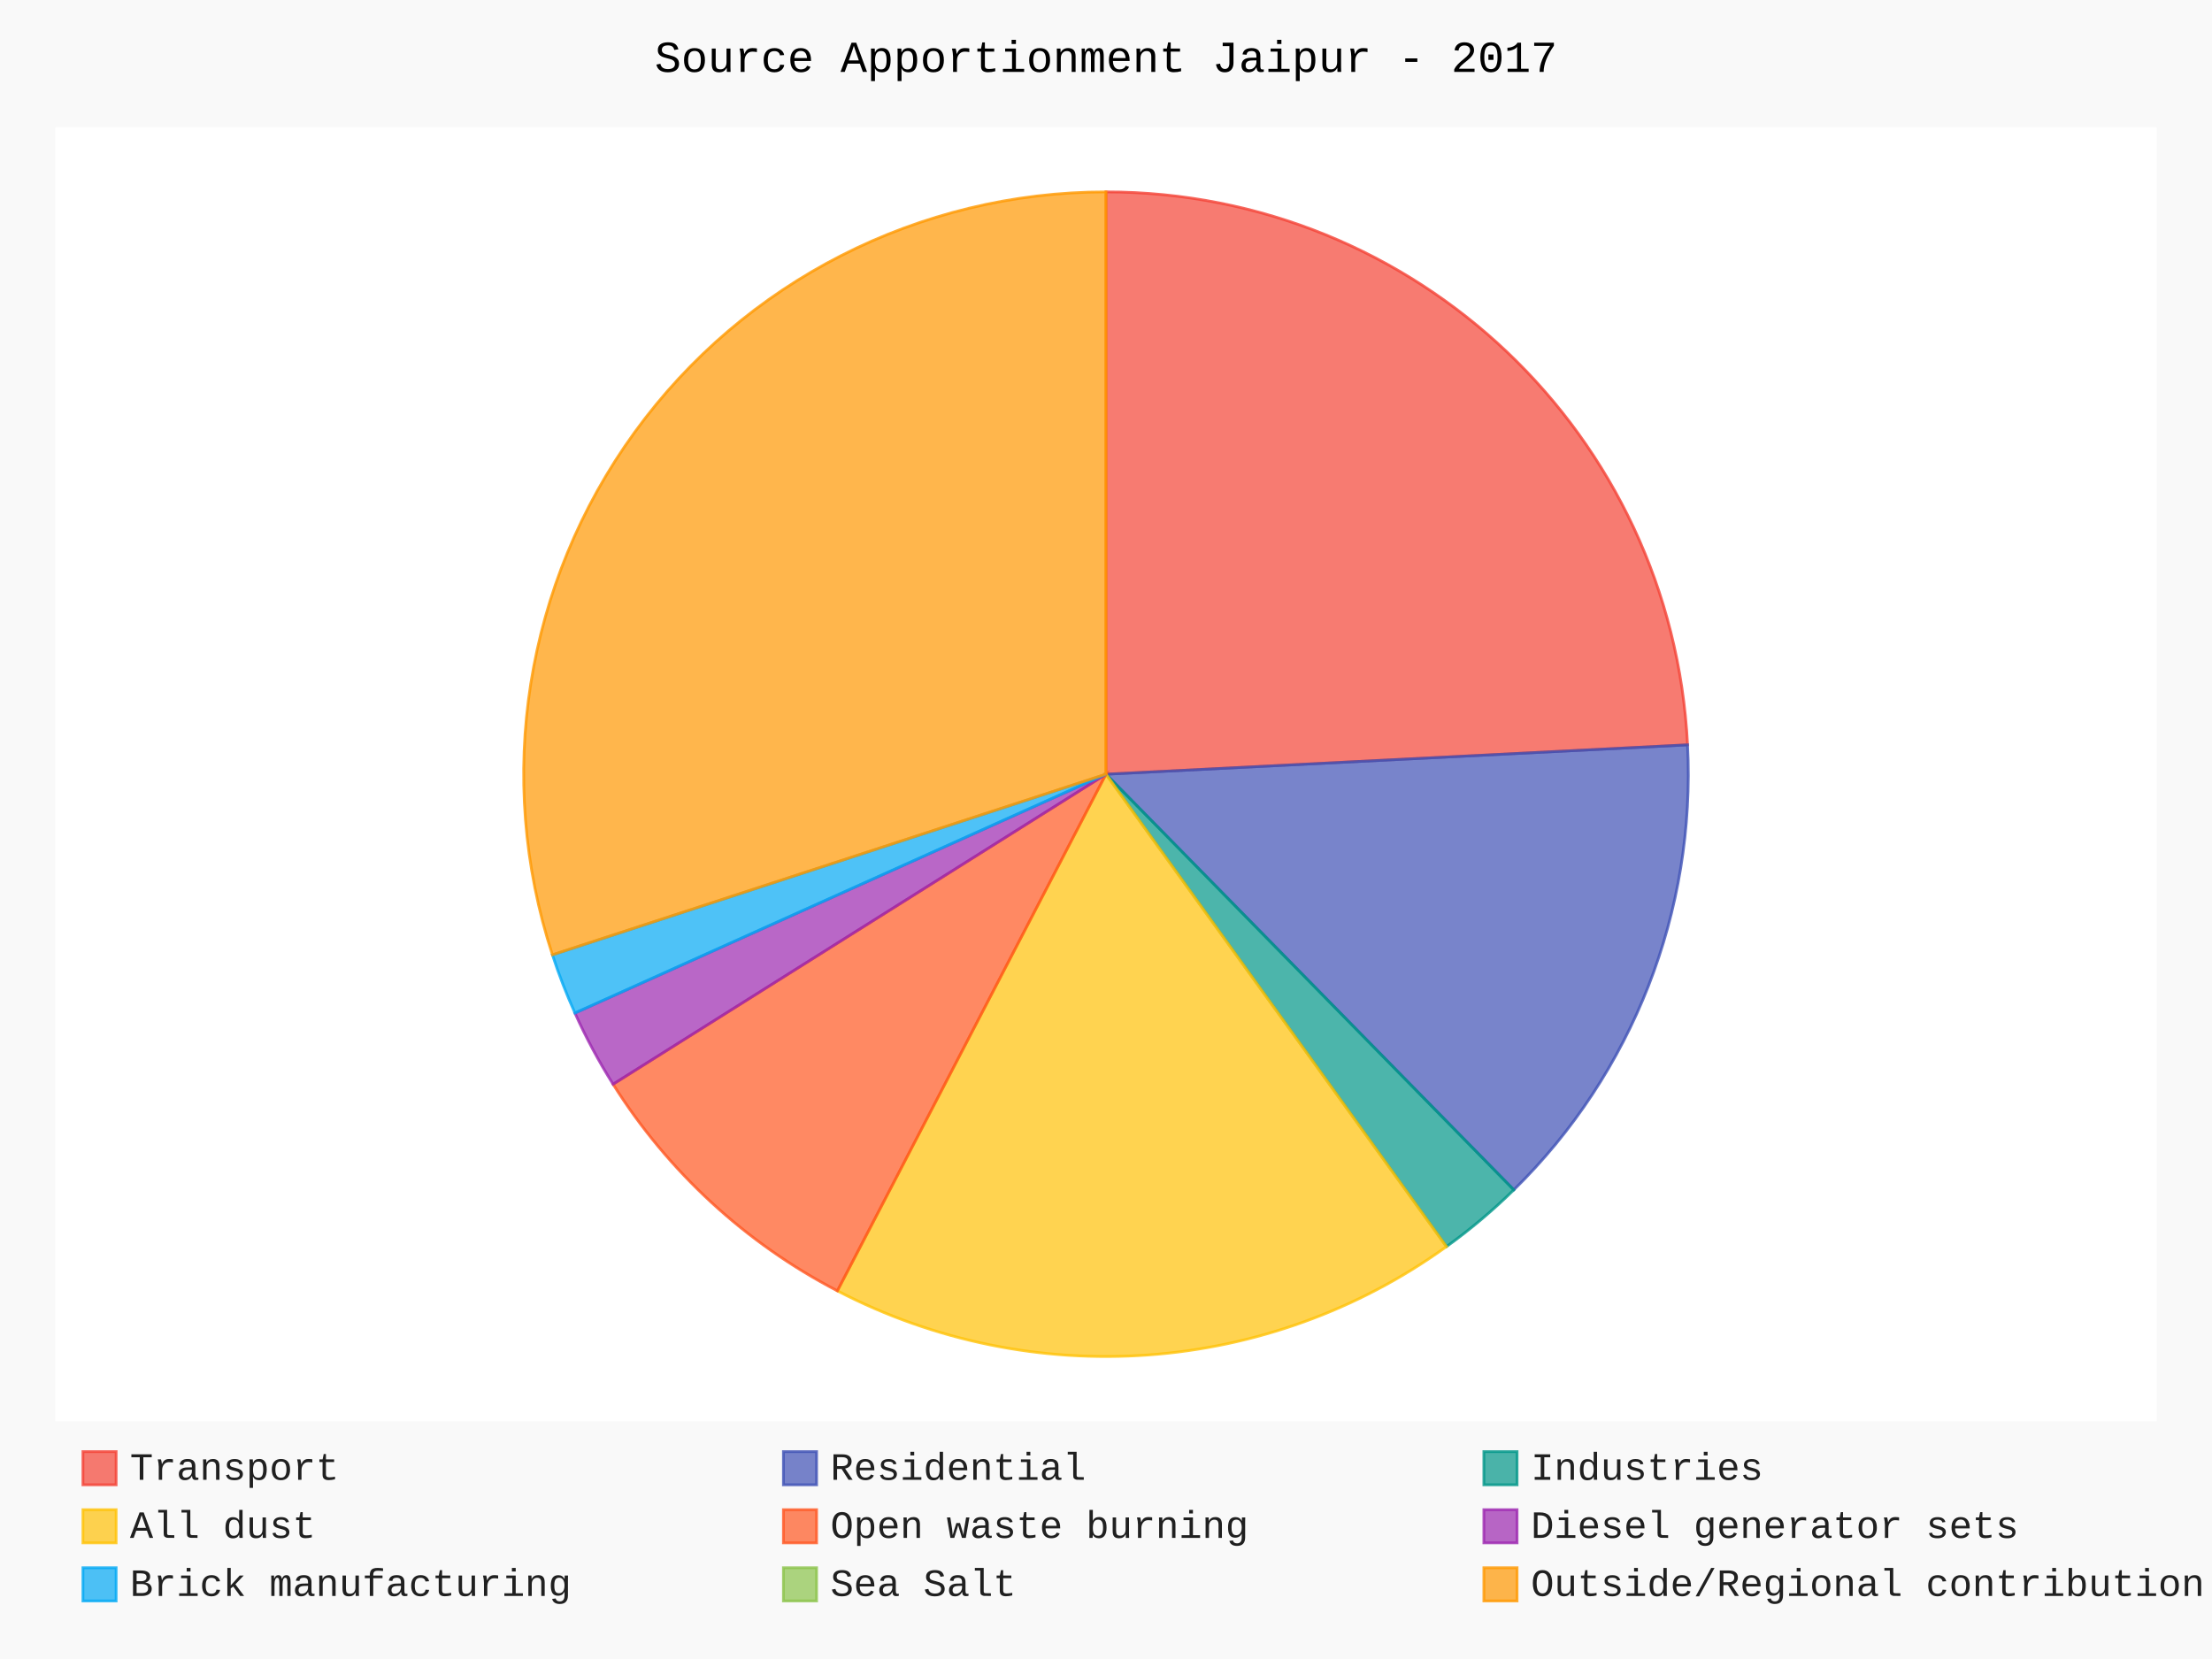
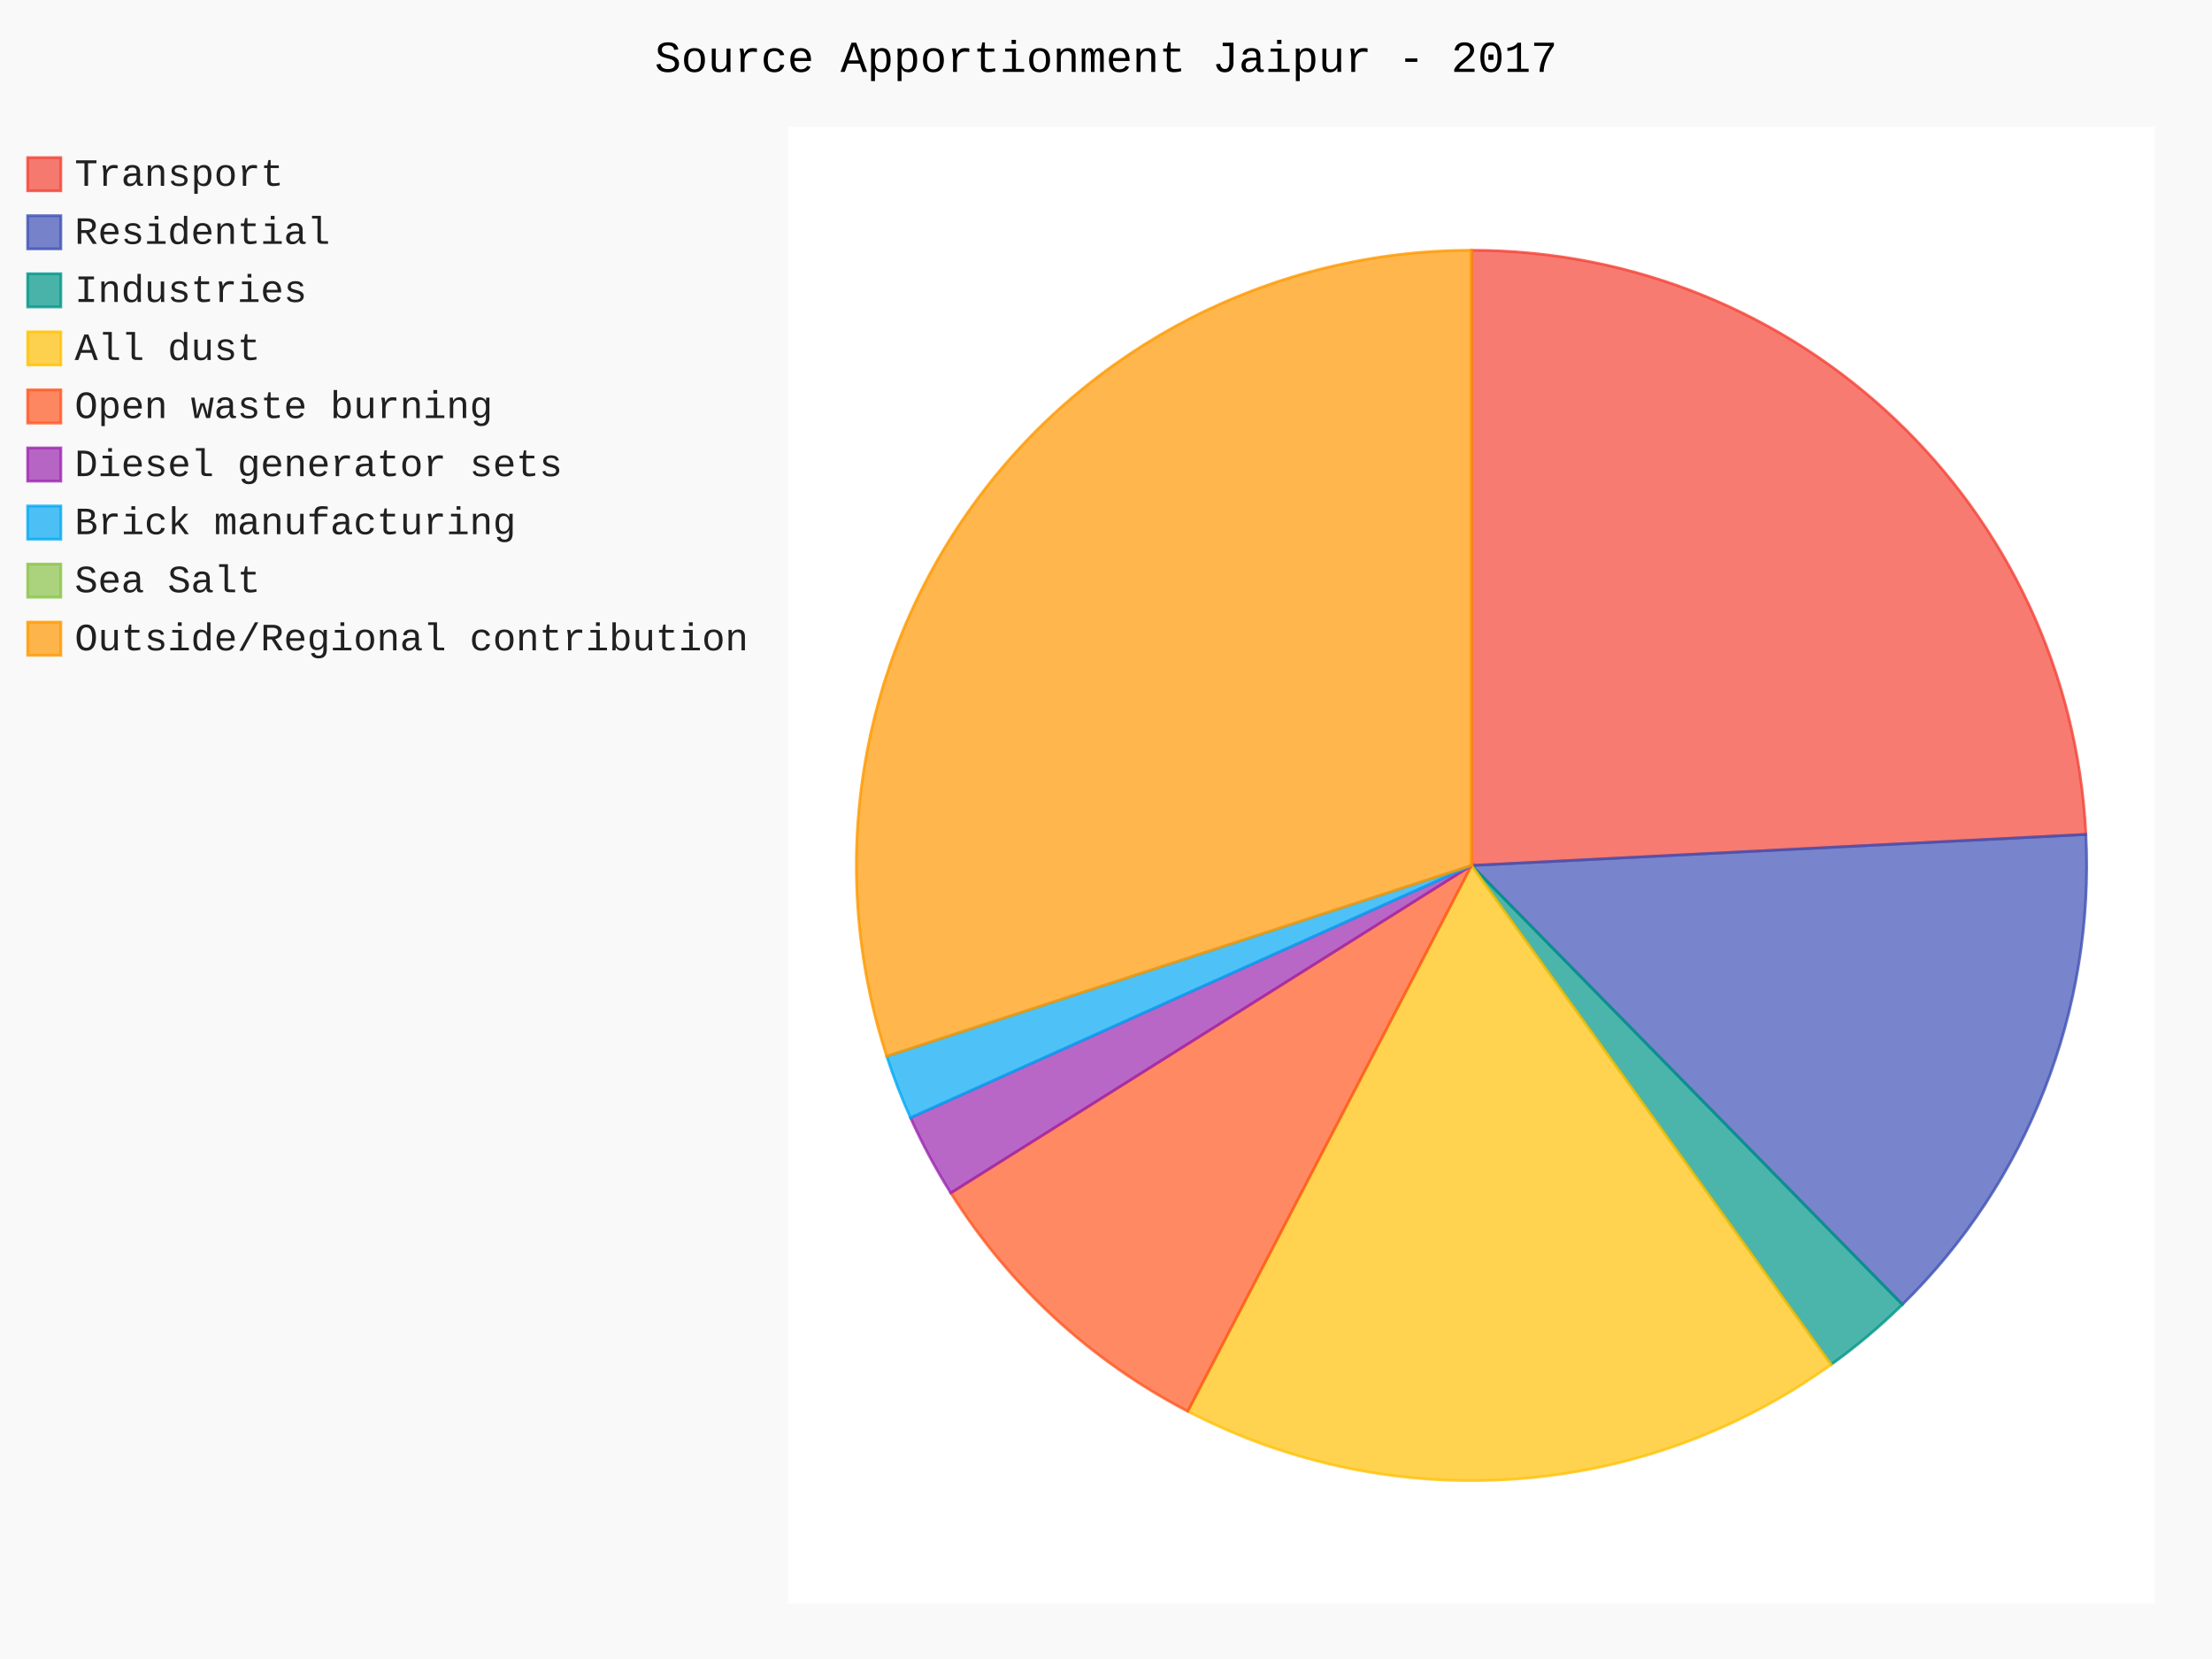
- <svg xmlns="http://www.w3.org/2000/svg" id="chart-fc54c422-63df-4d50-82e9-f97a542f00e7" class="pygal-chart" viewBox="0 0 800 600">
+ <svg xmlns="http://www.w3.org/2000/svg" id="chart-0a6c79df-04cb-4497-9b51-4208d0826a7c" class="pygal-chart" viewBox="0 0 800 600">
  <defs>
-     <style type="text/css">#chart-fc54c422-63df-4d50-82e9-f97a542f00e7{-webkit-user-select:none;-webkit-font-smoothing:antialiased;font-family:Consolas,"Liberation Mono",Menlo,Courier,monospace}#chart-fc54c422-63df-4d50-82e9-f97a542f00e7 .title{font-family:Consolas,"Liberation Mono",Menlo,Courier,monospace;font-size:16px}#chart-fc54c422-63df-4d50-82e9-f97a542f00e7 .legends .legend text{font-family:Consolas,"Liberation Mono",Menlo,Courier,monospace;font-size:14px}#chart-fc54c422-63df-4d50-82e9-f97a542f00e7 .axis text{font-family:Consolas,"Liberation Mono",Menlo,Courier,monospace;font-size:10px}#chart-fc54c422-63df-4d50-82e9-f97a542f00e7 .axis text.major{font-family:Consolas,"Liberation Mono",Menlo,Courier,monospace;font-size:10px}#chart-fc54c422-63df-4d50-82e9-f97a542f00e7 .text-overlay text.value{font-family:Consolas,"Liberation Mono",Menlo,Courier,monospace;font-size:16px}#chart-fc54c422-63df-4d50-82e9-f97a542f00e7 .text-overlay text.label{font-family:Consolas,"Liberation Mono",Menlo,Courier,monospace;font-size:10px}#chart-fc54c422-63df-4d50-82e9-f97a542f00e7 .tooltip{font-family:Consolas,"Liberation Mono",Menlo,Courier,monospace;font-size:14px}#chart-fc54c422-63df-4d50-82e9-f97a542f00e7 text.no_data{font-family:Consolas,"Liberation Mono",Menlo,Courier,monospace;font-size:64px}
- #chart-fc54c422-63df-4d50-82e9-f97a542f00e7{background-color:rgba(249,249,249,1)}#chart-fc54c422-63df-4d50-82e9-f97a542f00e7 path,#chart-fc54c422-63df-4d50-82e9-f97a542f00e7 line,#chart-fc54c422-63df-4d50-82e9-f97a542f00e7 rect,#chart-fc54c422-63df-4d50-82e9-f97a542f00e7 circle{-webkit-transition:150ms;-moz-transition:150ms;transition:150ms}#chart-fc54c422-63df-4d50-82e9-f97a542f00e7 .graph &gt; .background{fill:rgba(249,249,249,1)}#chart-fc54c422-63df-4d50-82e9-f97a542f00e7 .plot &gt; .background{fill:rgba(255,255,255,1)}#chart-fc54c422-63df-4d50-82e9-f97a542f00e7 .graph{fill:rgba(0,0,0,.87)}#chart-fc54c422-63df-4d50-82e9-f97a542f00e7 text.no_data{fill:rgba(0,0,0,1)}#chart-fc54c422-63df-4d50-82e9-f97a542f00e7 .title{fill:rgba(0,0,0,1)}#chart-fc54c422-63df-4d50-82e9-f97a542f00e7 .legends .legend text{fill:rgba(0,0,0,.87)}#chart-fc54c422-63df-4d50-82e9-f97a542f00e7 .legends .legend:hover text{fill:rgba(0,0,0,1)}#chart-fc54c422-63df-4d50-82e9-f97a542f00e7 .axis .line{stroke:rgba(0,0,0,1)}#chart-fc54c422-63df-4d50-82e9-f97a542f00e7 .axis .guide.line{stroke:rgba(0,0,0,.54)}#chart-fc54c422-63df-4d50-82e9-f97a542f00e7 .axis .major.line{stroke:rgba(0,0,0,.87)}#chart-fc54c422-63df-4d50-82e9-f97a542f00e7 .axis text.major{fill:rgba(0,0,0,1)}#chart-fc54c422-63df-4d50-82e9-f97a542f00e7 .axis.y .guides:hover .guide.line,#chart-fc54c422-63df-4d50-82e9-f97a542f00e7 .line-graph .axis.x .guides:hover .guide.line,#chart-fc54c422-63df-4d50-82e9-f97a542f00e7 .stackedline-graph .axis.x .guides:hover .guide.line,#chart-fc54c422-63df-4d50-82e9-f97a542f00e7 .xy-graph .axis.x .guides:hover .guide.line{stroke:rgba(0,0,0,1)}#chart-fc54c422-63df-4d50-82e9-f97a542f00e7 .axis .guides:hover text{fill:rgba(0,0,0,1)}#chart-fc54c422-63df-4d50-82e9-f97a542f00e7 .reactive{fill-opacity:.7;stroke-opacity:.8;stroke-width:1}#chart-fc54c422-63df-4d50-82e9-f97a542f00e7 .ci{stroke:rgba(0,0,0,.87)}#chart-fc54c422-63df-4d50-82e9-f97a542f00e7 .reactive.active,#chart-fc54c422-63df-4d50-82e9-f97a542f00e7 .active .reactive{fill-opacity:.8;stroke-opacity:.9;stroke-width:4}#chart-fc54c422-63df-4d50-82e9-f97a542f00e7 .ci .reactive.active{stroke-width:1.5}#chart-fc54c422-63df-4d50-82e9-f97a542f00e7 .series text{fill:rgba(0,0,0,1)}#chart-fc54c422-63df-4d50-82e9-f97a542f00e7 .tooltip rect{fill:rgba(255,255,255,1);stroke:rgba(0,0,0,1);-webkit-transition:opacity 150ms;-moz-transition:opacity 150ms;transition:opacity 150ms}#chart-fc54c422-63df-4d50-82e9-f97a542f00e7 .tooltip .label{fill:rgba(0,0,0,.87)}#chart-fc54c422-63df-4d50-82e9-f97a542f00e7 .tooltip .label{fill:rgba(0,0,0,.87)}#chart-fc54c422-63df-4d50-82e9-f97a542f00e7 .tooltip .legend{font-size:.8em;fill:rgba(0,0,0,.54)}#chart-fc54c422-63df-4d50-82e9-f97a542f00e7 .tooltip .x_label{font-size:.6em;fill:rgba(0,0,0,1)}#chart-fc54c422-63df-4d50-82e9-f97a542f00e7 .tooltip .xlink{font-size:.5em;text-decoration:underline}#chart-fc54c422-63df-4d50-82e9-f97a542f00e7 .tooltip .value{font-size:1.5em}#chart-fc54c422-63df-4d50-82e9-f97a542f00e7 .bound{font-size:.5em}#chart-fc54c422-63df-4d50-82e9-f97a542f00e7 .max-value{font-size:.75em;fill:rgba(0,0,0,.54)}#chart-fc54c422-63df-4d50-82e9-f97a542f00e7 .map-element{fill:rgba(255,255,255,1);stroke:rgba(0,0,0,.54) !important}#chart-fc54c422-63df-4d50-82e9-f97a542f00e7 .map-element .reactive{fill-opacity:inherit;stroke-opacity:inherit}#chart-fc54c422-63df-4d50-82e9-f97a542f00e7 .color-0,#chart-fc54c422-63df-4d50-82e9-f97a542f00e7 .color-0 a:visited{stroke:#F44336;fill:#F44336}#chart-fc54c422-63df-4d50-82e9-f97a542f00e7 .color-1,#chart-fc54c422-63df-4d50-82e9-f97a542f00e7 .color-1 a:visited{stroke:#3F51B5;fill:#3F51B5}#chart-fc54c422-63df-4d50-82e9-f97a542f00e7 .color-2,#chart-fc54c422-63df-4d50-82e9-f97a542f00e7 .color-2 a:visited{stroke:#009688;fill:#009688}#chart-fc54c422-63df-4d50-82e9-f97a542f00e7 .color-3,#chart-fc54c422-63df-4d50-82e9-f97a542f00e7 .color-3 a:visited{stroke:#FFC107;fill:#FFC107}#chart-fc54c422-63df-4d50-82e9-f97a542f00e7 .color-4,#chart-fc54c422-63df-4d50-82e9-f97a542f00e7 .color-4 a:visited{stroke:#FF5722;fill:#FF5722}#chart-fc54c422-63df-4d50-82e9-f97a542f00e7 .color-5,#chart-fc54c422-63df-4d50-82e9-f97a542f00e7 .color-5 a:visited{stroke:#9C27B0;fill:#9C27B0}#chart-fc54c422-63df-4d50-82e9-f97a542f00e7 .color-6,#chart-fc54c422-63df-4d50-82e9-f97a542f00e7 .color-6 a:visited{stroke:#03A9F4;fill:#03A9F4}#chart-fc54c422-63df-4d50-82e9-f97a542f00e7 .color-7,#chart-fc54c422-63df-4d50-82e9-f97a542f00e7 .color-7 a:visited{stroke:#8BC34A;fill:#8BC34A}#chart-fc54c422-63df-4d50-82e9-f97a542f00e7 .color-8,#chart-fc54c422-63df-4d50-82e9-f97a542f00e7 .color-8 a:visited{stroke:#FF9800;fill:#FF9800}#chart-fc54c422-63df-4d50-82e9-f97a542f00e7 .text-overlay .color-0 text{fill:black}#chart-fc54c422-63df-4d50-82e9-f97a542f00e7 .text-overlay .color-1 text{fill:black}#chart-fc54c422-63df-4d50-82e9-f97a542f00e7 .text-overlay .color-2 text{fill:black}#chart-fc54c422-63df-4d50-82e9-f97a542f00e7 .text-overlay .color-3 text{fill:black}#chart-fc54c422-63df-4d50-82e9-f97a542f00e7 .text-overlay .color-4 text{fill:black}#chart-fc54c422-63df-4d50-82e9-f97a542f00e7 .text-overlay .color-5 text{fill:black}#chart-fc54c422-63df-4d50-82e9-f97a542f00e7 .text-overlay .color-6 text{fill:black}#chart-fc54c422-63df-4d50-82e9-f97a542f00e7 .text-overlay .color-7 text{fill:black}#chart-fc54c422-63df-4d50-82e9-f97a542f00e7 .text-overlay .color-8 text{fill:black}
- #chart-fc54c422-63df-4d50-82e9-f97a542f00e7 text.no_data{text-anchor:middle}#chart-fc54c422-63df-4d50-82e9-f97a542f00e7 .guide.line{fill:none}#chart-fc54c422-63df-4d50-82e9-f97a542f00e7 .centered{text-anchor:middle}#chart-fc54c422-63df-4d50-82e9-f97a542f00e7 .title{text-anchor:middle}#chart-fc54c422-63df-4d50-82e9-f97a542f00e7 .legends .legend text{fill-opacity:1}#chart-fc54c422-63df-4d50-82e9-f97a542f00e7 .axis.x text{text-anchor:middle}#chart-fc54c422-63df-4d50-82e9-f97a542f00e7 .axis.x:not(.web) text[transform]{text-anchor:start}#chart-fc54c422-63df-4d50-82e9-f97a542f00e7 .axis.x:not(.web) text[transform].backwards{text-anchor:end}#chart-fc54c422-63df-4d50-82e9-f97a542f00e7 .axis.y text{text-anchor:end}#chart-fc54c422-63df-4d50-82e9-f97a542f00e7 .axis.y text[transform].backwards{text-anchor:start}#chart-fc54c422-63df-4d50-82e9-f97a542f00e7 .axis.y2 text{text-anchor:start}#chart-fc54c422-63df-4d50-82e9-f97a542f00e7 .axis.y2 text[transform].backwards{text-anchor:end}#chart-fc54c422-63df-4d50-82e9-f97a542f00e7 .axis .guide.line{stroke-dasharray:4,4;stroke:black}#chart-fc54c422-63df-4d50-82e9-f97a542f00e7 .axis .major.guide.line{stroke-dasharray:6,6;stroke:black}#chart-fc54c422-63df-4d50-82e9-f97a542f00e7 .horizontal .axis.y .guide.line,#chart-fc54c422-63df-4d50-82e9-f97a542f00e7 .horizontal .axis.y2 .guide.line,#chart-fc54c422-63df-4d50-82e9-f97a542f00e7 .vertical .axis.x .guide.line{opacity:0}#chart-fc54c422-63df-4d50-82e9-f97a542f00e7 .horizontal .axis.always_show .guide.line,#chart-fc54c422-63df-4d50-82e9-f97a542f00e7 .vertical .axis.always_show .guide.line{opacity:1 !important}#chart-fc54c422-63df-4d50-82e9-f97a542f00e7 .axis.y .guides:hover .guide.line,#chart-fc54c422-63df-4d50-82e9-f97a542f00e7 .axis.y2 .guides:hover .guide.line,#chart-fc54c422-63df-4d50-82e9-f97a542f00e7 .axis.x .guides:hover .guide.line{opacity:1}#chart-fc54c422-63df-4d50-82e9-f97a542f00e7 .axis .guides:hover text{opacity:1}#chart-fc54c422-63df-4d50-82e9-f97a542f00e7 .nofill{fill:none}#chart-fc54c422-63df-4d50-82e9-f97a542f00e7 .subtle-fill{fill-opacity:.2}#chart-fc54c422-63df-4d50-82e9-f97a542f00e7 .dot{stroke-width:1px;fill-opacity:1;stroke-opacity:1}#chart-fc54c422-63df-4d50-82e9-f97a542f00e7 .dot.active{stroke-width:5px}#chart-fc54c422-63df-4d50-82e9-f97a542f00e7 .dot.negative{fill:transparent}#chart-fc54c422-63df-4d50-82e9-f97a542f00e7 text,#chart-fc54c422-63df-4d50-82e9-f97a542f00e7 tspan{stroke:none !important}#chart-fc54c422-63df-4d50-82e9-f97a542f00e7 .series text.active{opacity:1}#chart-fc54c422-63df-4d50-82e9-f97a542f00e7 .tooltip rect{fill-opacity:.95;stroke-width:.5}#chart-fc54c422-63df-4d50-82e9-f97a542f00e7 .tooltip text{fill-opacity:1}#chart-fc54c422-63df-4d50-82e9-f97a542f00e7 .showable{visibility:hidden}#chart-fc54c422-63df-4d50-82e9-f97a542f00e7 .showable.shown{visibility:visible}#chart-fc54c422-63df-4d50-82e9-f97a542f00e7 .gauge-background{fill:rgba(229,229,229,1);stroke:none}#chart-fc54c422-63df-4d50-82e9-f97a542f00e7 .bg-lines{stroke:rgba(249,249,249,1);stroke-width:2px}</style>
+     <style type="text/css">#chart-0a6c79df-04cb-4497-9b51-4208d0826a7c{-webkit-user-select:none;-webkit-font-smoothing:antialiased;font-family:Consolas,"Liberation Mono",Menlo,Courier,monospace}#chart-0a6c79df-04cb-4497-9b51-4208d0826a7c .title{font-family:Consolas,"Liberation Mono",Menlo,Courier,monospace;font-size:16px}#chart-0a6c79df-04cb-4497-9b51-4208d0826a7c .legends .legend text{font-family:Consolas,"Liberation Mono",Menlo,Courier,monospace;font-size:14px}#chart-0a6c79df-04cb-4497-9b51-4208d0826a7c .axis text{font-family:Consolas,"Liberation Mono",Menlo,Courier,monospace;font-size:10px}#chart-0a6c79df-04cb-4497-9b51-4208d0826a7c .axis text.major{font-family:Consolas,"Liberation Mono",Menlo,Courier,monospace;font-size:10px}#chart-0a6c79df-04cb-4497-9b51-4208d0826a7c .text-overlay text.value{font-family:Consolas,"Liberation Mono",Menlo,Courier,monospace;font-size:16px}#chart-0a6c79df-04cb-4497-9b51-4208d0826a7c .text-overlay text.label{font-family:Consolas,"Liberation Mono",Menlo,Courier,monospace;font-size:10px}#chart-0a6c79df-04cb-4497-9b51-4208d0826a7c .tooltip{font-family:Consolas,"Liberation Mono",Menlo,Courier,monospace;font-size:14px}#chart-0a6c79df-04cb-4497-9b51-4208d0826a7c text.no_data{font-family:Consolas,"Liberation Mono",Menlo,Courier,monospace;font-size:64px}
+ #chart-0a6c79df-04cb-4497-9b51-4208d0826a7c{background-color:rgba(249,249,249,1)}#chart-0a6c79df-04cb-4497-9b51-4208d0826a7c path,#chart-0a6c79df-04cb-4497-9b51-4208d0826a7c line,#chart-0a6c79df-04cb-4497-9b51-4208d0826a7c rect,#chart-0a6c79df-04cb-4497-9b51-4208d0826a7c circle{-webkit-transition:150ms;-moz-transition:150ms;transition:150ms}#chart-0a6c79df-04cb-4497-9b51-4208d0826a7c .graph &gt; .background{fill:rgba(249,249,249,1)}#chart-0a6c79df-04cb-4497-9b51-4208d0826a7c .plot &gt; .background{fill:rgba(255,255,255,1)}#chart-0a6c79df-04cb-4497-9b51-4208d0826a7c .graph{fill:rgba(0,0,0,.87)}#chart-0a6c79df-04cb-4497-9b51-4208d0826a7c text.no_data{fill:rgba(0,0,0,1)}#chart-0a6c79df-04cb-4497-9b51-4208d0826a7c .title{fill:rgba(0,0,0,1)}#chart-0a6c79df-04cb-4497-9b51-4208d0826a7c .legends .legend text{fill:rgba(0,0,0,.87)}#chart-0a6c79df-04cb-4497-9b51-4208d0826a7c .legends .legend:hover text{fill:rgba(0,0,0,1)}#chart-0a6c79df-04cb-4497-9b51-4208d0826a7c .axis .line{stroke:rgba(0,0,0,1)}#chart-0a6c79df-04cb-4497-9b51-4208d0826a7c .axis .guide.line{stroke:rgba(0,0,0,.54)}#chart-0a6c79df-04cb-4497-9b51-4208d0826a7c .axis .major.line{stroke:rgba(0,0,0,.87)}#chart-0a6c79df-04cb-4497-9b51-4208d0826a7c .axis text.major{fill:rgba(0,0,0,1)}#chart-0a6c79df-04cb-4497-9b51-4208d0826a7c .axis.y .guides:hover .guide.line,#chart-0a6c79df-04cb-4497-9b51-4208d0826a7c .line-graph .axis.x .guides:hover .guide.line,#chart-0a6c79df-04cb-4497-9b51-4208d0826a7c .stackedline-graph .axis.x .guides:hover .guide.line,#chart-0a6c79df-04cb-4497-9b51-4208d0826a7c .xy-graph .axis.x .guides:hover .guide.line{stroke:rgba(0,0,0,1)}#chart-0a6c79df-04cb-4497-9b51-4208d0826a7c .axis .guides:hover text{fill:rgba(0,0,0,1)}#chart-0a6c79df-04cb-4497-9b51-4208d0826a7c .reactive{fill-opacity:.7;stroke-opacity:.8;stroke-width:1}#chart-0a6c79df-04cb-4497-9b51-4208d0826a7c .ci{stroke:rgba(0,0,0,.87)}#chart-0a6c79df-04cb-4497-9b51-4208d0826a7c .reactive.active,#chart-0a6c79df-04cb-4497-9b51-4208d0826a7c .active .reactive{fill-opacity:.8;stroke-opacity:.9;stroke-width:4}#chart-0a6c79df-04cb-4497-9b51-4208d0826a7c .ci .reactive.active{stroke-width:1.5}#chart-0a6c79df-04cb-4497-9b51-4208d0826a7c .series text{fill:rgba(0,0,0,1)}#chart-0a6c79df-04cb-4497-9b51-4208d0826a7c .tooltip rect{fill:rgba(255,255,255,1);stroke:rgba(0,0,0,1);-webkit-transition:opacity 150ms;-moz-transition:opacity 150ms;transition:opacity 150ms}#chart-0a6c79df-04cb-4497-9b51-4208d0826a7c .tooltip .label{fill:rgba(0,0,0,.87)}#chart-0a6c79df-04cb-4497-9b51-4208d0826a7c .tooltip .label{fill:rgba(0,0,0,.87)}#chart-0a6c79df-04cb-4497-9b51-4208d0826a7c .tooltip .legend{font-size:.8em;fill:rgba(0,0,0,.54)}#chart-0a6c79df-04cb-4497-9b51-4208d0826a7c .tooltip .x_label{font-size:.6em;fill:rgba(0,0,0,1)}#chart-0a6c79df-04cb-4497-9b51-4208d0826a7c .tooltip .xlink{font-size:.5em;text-decoration:underline}#chart-0a6c79df-04cb-4497-9b51-4208d0826a7c .tooltip .value{font-size:1.5em}#chart-0a6c79df-04cb-4497-9b51-4208d0826a7c .bound{font-size:.5em}#chart-0a6c79df-04cb-4497-9b51-4208d0826a7c .max-value{font-size:.75em;fill:rgba(0,0,0,.54)}#chart-0a6c79df-04cb-4497-9b51-4208d0826a7c .map-element{fill:rgba(255,255,255,1);stroke:rgba(0,0,0,.54) !important}#chart-0a6c79df-04cb-4497-9b51-4208d0826a7c .map-element .reactive{fill-opacity:inherit;stroke-opacity:inherit}#chart-0a6c79df-04cb-4497-9b51-4208d0826a7c .color-0,#chart-0a6c79df-04cb-4497-9b51-4208d0826a7c .color-0 a:visited{stroke:#F44336;fill:#F44336}#chart-0a6c79df-04cb-4497-9b51-4208d0826a7c .color-1,#chart-0a6c79df-04cb-4497-9b51-4208d0826a7c .color-1 a:visited{stroke:#3F51B5;fill:#3F51B5}#chart-0a6c79df-04cb-4497-9b51-4208d0826a7c .color-2,#chart-0a6c79df-04cb-4497-9b51-4208d0826a7c .color-2 a:visited{stroke:#009688;fill:#009688}#chart-0a6c79df-04cb-4497-9b51-4208d0826a7c .color-3,#chart-0a6c79df-04cb-4497-9b51-4208d0826a7c .color-3 a:visited{stroke:#FFC107;fill:#FFC107}#chart-0a6c79df-04cb-4497-9b51-4208d0826a7c .color-4,#chart-0a6c79df-04cb-4497-9b51-4208d0826a7c .color-4 a:visited{stroke:#FF5722;fill:#FF5722}#chart-0a6c79df-04cb-4497-9b51-4208d0826a7c .color-5,#chart-0a6c79df-04cb-4497-9b51-4208d0826a7c .color-5 a:visited{stroke:#9C27B0;fill:#9C27B0}#chart-0a6c79df-04cb-4497-9b51-4208d0826a7c .color-6,#chart-0a6c79df-04cb-4497-9b51-4208d0826a7c .color-6 a:visited{stroke:#03A9F4;fill:#03A9F4}#chart-0a6c79df-04cb-4497-9b51-4208d0826a7c .color-7,#chart-0a6c79df-04cb-4497-9b51-4208d0826a7c .color-7 a:visited{stroke:#8BC34A;fill:#8BC34A}#chart-0a6c79df-04cb-4497-9b51-4208d0826a7c .color-8,#chart-0a6c79df-04cb-4497-9b51-4208d0826a7c .color-8 a:visited{stroke:#FF9800;fill:#FF9800}#chart-0a6c79df-04cb-4497-9b51-4208d0826a7c .text-overlay .color-0 text{fill:black}#chart-0a6c79df-04cb-4497-9b51-4208d0826a7c .text-overlay .color-1 text{fill:black}#chart-0a6c79df-04cb-4497-9b51-4208d0826a7c .text-overlay .color-2 text{fill:black}#chart-0a6c79df-04cb-4497-9b51-4208d0826a7c .text-overlay .color-3 text{fill:black}#chart-0a6c79df-04cb-4497-9b51-4208d0826a7c .text-overlay .color-4 text{fill:black}#chart-0a6c79df-04cb-4497-9b51-4208d0826a7c .text-overlay .color-5 text{fill:black}#chart-0a6c79df-04cb-4497-9b51-4208d0826a7c .text-overlay .color-6 text{fill:black}#chart-0a6c79df-04cb-4497-9b51-4208d0826a7c .text-overlay .color-7 text{fill:black}#chart-0a6c79df-04cb-4497-9b51-4208d0826a7c .text-overlay .color-8 text{fill:black}
+ #chart-0a6c79df-04cb-4497-9b51-4208d0826a7c text.no_data{text-anchor:middle}#chart-0a6c79df-04cb-4497-9b51-4208d0826a7c .guide.line{fill:none}#chart-0a6c79df-04cb-4497-9b51-4208d0826a7c .centered{text-anchor:middle}#chart-0a6c79df-04cb-4497-9b51-4208d0826a7c .title{text-anchor:middle}#chart-0a6c79df-04cb-4497-9b51-4208d0826a7c .legends .legend text{fill-opacity:1}#chart-0a6c79df-04cb-4497-9b51-4208d0826a7c .axis.x text{text-anchor:middle}#chart-0a6c79df-04cb-4497-9b51-4208d0826a7c .axis.x:not(.web) text[transform]{text-anchor:start}#chart-0a6c79df-04cb-4497-9b51-4208d0826a7c .axis.x:not(.web) text[transform].backwards{text-anchor:end}#chart-0a6c79df-04cb-4497-9b51-4208d0826a7c .axis.y text{text-anchor:end}#chart-0a6c79df-04cb-4497-9b51-4208d0826a7c .axis.y text[transform].backwards{text-anchor:start}#chart-0a6c79df-04cb-4497-9b51-4208d0826a7c .axis.y2 text{text-anchor:start}#chart-0a6c79df-04cb-4497-9b51-4208d0826a7c .axis.y2 text[transform].backwards{text-anchor:end}#chart-0a6c79df-04cb-4497-9b51-4208d0826a7c .axis .guide.line{stroke-dasharray:4,4;stroke:black}#chart-0a6c79df-04cb-4497-9b51-4208d0826a7c .axis .major.guide.line{stroke-dasharray:6,6;stroke:black}#chart-0a6c79df-04cb-4497-9b51-4208d0826a7c .horizontal .axis.y .guide.line,#chart-0a6c79df-04cb-4497-9b51-4208d0826a7c .horizontal .axis.y2 .guide.line,#chart-0a6c79df-04cb-4497-9b51-4208d0826a7c .vertical .axis.x .guide.line{opacity:0}#chart-0a6c79df-04cb-4497-9b51-4208d0826a7c .horizontal .axis.always_show .guide.line,#chart-0a6c79df-04cb-4497-9b51-4208d0826a7c .vertical .axis.always_show .guide.line{opacity:1 !important}#chart-0a6c79df-04cb-4497-9b51-4208d0826a7c .axis.y .guides:hover .guide.line,#chart-0a6c79df-04cb-4497-9b51-4208d0826a7c .axis.y2 .guides:hover .guide.line,#chart-0a6c79df-04cb-4497-9b51-4208d0826a7c .axis.x .guides:hover .guide.line{opacity:1}#chart-0a6c79df-04cb-4497-9b51-4208d0826a7c .axis .guides:hover text{opacity:1}#chart-0a6c79df-04cb-4497-9b51-4208d0826a7c .nofill{fill:none}#chart-0a6c79df-04cb-4497-9b51-4208d0826a7c .subtle-fill{fill-opacity:.2}#chart-0a6c79df-04cb-4497-9b51-4208d0826a7c .dot{stroke-width:1px;fill-opacity:1;stroke-opacity:1}#chart-0a6c79df-04cb-4497-9b51-4208d0826a7c .dot.active{stroke-width:5px}#chart-0a6c79df-04cb-4497-9b51-4208d0826a7c .dot.negative{fill:transparent}#chart-0a6c79df-04cb-4497-9b51-4208d0826a7c text,#chart-0a6c79df-04cb-4497-9b51-4208d0826a7c tspan{stroke:none !important}#chart-0a6c79df-04cb-4497-9b51-4208d0826a7c .series text.active{opacity:1}#chart-0a6c79df-04cb-4497-9b51-4208d0826a7c .tooltip rect{fill-opacity:.95;stroke-width:.5}#chart-0a6c79df-04cb-4497-9b51-4208d0826a7c .tooltip text{fill-opacity:1}#chart-0a6c79df-04cb-4497-9b51-4208d0826a7c .showable{visibility:hidden}#chart-0a6c79df-04cb-4497-9b51-4208d0826a7c .showable.shown{visibility:visible}#chart-0a6c79df-04cb-4497-9b51-4208d0826a7c .gauge-background{fill:rgba(229,229,229,1);stroke:none}#chart-0a6c79df-04cb-4497-9b51-4208d0826a7c .bg-lines{stroke:rgba(249,249,249,1);stroke-width:2px}</style>
  </defs>
  <g class="graph pie-graph vertical">
    <rect x="0" y="0" width="800" height="600" class="background" />
-     <g transform="translate(20, 46)" class="plot">
-       <rect x="0" y="0" width="760" height="468.0" class="background" />
+     <g transform="translate(285, 46)" class="plot">
+       <rect x="0" y="0" width="494.4" height="534" class="background" />
      <g class="series serie-0 color-0">
        <g class="slices">
          <g class="slice">
-             <path d="M380 23.4 A210.6 210.6 0 0 1 590.332 223.376 L380 234 A0 0 0 0 0 380 234 z" class="slice reactive tooltip-trigger" />
+             <path d="M247.2 44.52 A222.48 222.48 0 0 1 469.397 255.777 L247.2 267 A0 0 0 0 0 247.2 267 z" class="slice reactive tooltip-trigger" />
          </g>
        </g>
      </g>
      <g class="series serie-1 color-1">
        <g class="slices">
          <g class="slice">
-             <path d="M590.332 223.376 A210.6 210.6 0 0 1 527.501 384.319 L380 234 A0 0 0 0 0 380 234 z" class="slice reactive tooltip-trigger" />
+             <path d="M469.397 255.777 A222.48 222.48 0 0 1 403.021 425.799 L247.2 267 A0 0 0 0 0 247.2 267 z" class="slice reactive tooltip-trigger" />
          </g>
        </g>
      </g>
      <g class="series serie-2 color-2">
        <g class="slices">
          <g class="slice">
-             <path d="M527.501 384.319 A210.6 210.6 0 0 1 503.142 404.846 L380 234 A0 0 0 0 0 380 234 z" class="slice reactive tooltip-trigger" />
+             <path d="M403.021 425.799 A222.48 222.48 0 0 1 377.288 447.484 L247.2 267 A0 0 0 0 0 247.2 267 z" class="slice reactive tooltip-trigger" />
          </g>
        </g>
      </g>
      <g class="series serie-3 color-3">
        <g class="slices">
          <g class="slice">
-             <path d="M503.142 404.846 A210.6 210.6 0 0 1 282.854 420.856 L380 234 A0 0 0 0 0 380 234 z" class="slice reactive tooltip-trigger" />
+             <path d="M377.288 447.484 A222.48 222.48 0 0 1 144.574 464.396 L247.2 267 A0 0 0 0 0 247.2 267 z" class="slice reactive tooltip-trigger" />
          </g>
        </g>
      </g>
      <g class="series serie-4 color-4">
        <g class="slices">
          <g class="slice">
-             <path d="M282.854 420.856 A210.6 210.6 0 0 1 201.73 346.126 L380 234 A0 0 0 0 0 380 234 z" class="slice reactive tooltip-trigger" />
+             <path d="M144.574 464.396 A222.48 222.48 0 0 1 58.874 385.451 L247.2 267 A0 0 0 0 0 247.2 267 z" class="slice reactive tooltip-trigger" />
          </g>
        </g>
      </g>
      <g class="series serie-5 color-5">
        <g class="slices">
          <g class="slice">
-             <path d="M201.73 346.126 A210.6 210.6 0 0 1 187.933 320.386 L380 234 A0 0 0 0 0 380 234 z" class="slice reactive tooltip-trigger" />
+             <path d="M58.874 385.451 A222.48 222.48 0 0 1 44.298 358.259 L247.2 267 A0 0 0 0 0 247.2 267 z" class="slice reactive tooltip-trigger" />
          </g>
        </g>
      </g>
      <g class="series serie-6 color-6">
        <g class="slices">
          <g class="slice">
-             <path d="M187.933 320.386 A210.6 210.6 0 0 1 179.79 299.332 L380 234 A0 0 0 0 0 380 234 z" class="slice reactive tooltip-trigger" />
+             <path d="M44.298 358.259 A222.48 222.48 0 0 1 35.696 336.017 L247.2 267 A0 0 0 0 0 247.2 267 z" class="slice reactive tooltip-trigger" />
          </g>
        </g>
      </g>
      <g class="series serie-7 color-7">
        <g class="slices">
          <g class="slice" />
        </g>
      </g>
      <g class="series serie-8 color-8">
        <g class="slices">
          <g class="slice">
-             <path d="M179.79 299.332 A210.6 210.6 0 0 1 380 23.4 L380 234 A0 0 0 0 0 380 234 z" class="slice reactive tooltip-trigger" />
+             <path d="M35.696 336.017 A222.48 222.48 0 0 1 247.2 44.52 L247.2 267 A0 0 0 0 0 247.2 267 z" class="slice reactive tooltip-trigger" />
          </g>
        </g>
      </g>
    </g>
    <g class="titles">
      <text x="400.0" y="26" class="title plot_title">Source Apportionment Jaipur - 2017</text>
    </g>
-     <g transform="translate(20, 46)" class="plot overlay">
+     <g transform="translate(285, 46)" class="plot overlay">
      <g class="series serie-0 color-0" />
      <g class="series serie-1 color-1" />
      <g class="series serie-2 color-2" />
      <g class="series serie-3 color-3" />
      <g class="series serie-4 color-4" />
      <g class="series serie-5 color-5" />
      <g class="series serie-6 color-6" />
      <g class="series serie-7 color-7" />
      <g class="series serie-8 color-8" />
    </g>
-     <g transform="translate(20, 46)" class="plot text-overlay">
+     <g transform="translate(285, 46)" class="plot text-overlay">
      <g class="series serie-0 color-0" />
      <g class="series serie-1 color-1" />
      <g class="series serie-2 color-2" />
      <g class="series serie-3 color-3" />
      <g class="series serie-4 color-4" />
      <g class="series serie-5 color-5" />
      <g class="series serie-6 color-6" />
      <g class="series serie-7 color-7" />
      <g class="series serie-8 color-8" />
    </g>
-     <g transform="translate(20, 46)" class="plot tooltip-overlay">
+     <g transform="translate(285, 46)" class="plot tooltip-overlay">
      <g transform="translate(0 0)" style="opacity: 0" class="tooltip">
        <rect rx="0" ry="0" width="0" height="0" class="tooltip-box" />
        <g class="text" />
      </g>
    </g>
-     <g transform="translate(30, 524)" class="legends">
+     <g transform="translate(10, 56)" class="legends">
      <g id="activate-serie-0" class="legend reactive activate-serie">
        <rect x="0.0" y="1.0" width="12" height="12" class="color-0 reactive" />
        <text x="17.0" y="11.2">Transport</text>
      </g>
      <g id="activate-serie-1" class="legend reactive activate-serie">
-         <rect x="253.333" y="1.0" width="12" height="12" class="color-1 reactive" />
-         <text x="270.333" y="11.2">Residential</text>
+         <rect x="0.0" y="22.0" width="12" height="12" class="color-1 reactive" />
+         <text x="17.0" y="32.2">Residential</text>
      </g>
      <g id="activate-serie-2" class="legend reactive activate-serie">
-         <rect x="506.667" y="1.0" width="12" height="12" class="color-2 reactive" />
-         <text x="523.667" y="11.2">Industries</text>
+         <rect x="0.0" y="43.0" width="12" height="12" class="color-2 reactive" />
+         <text x="17.0" y="53.2">Industries</text>
      </g>
      <g id="activate-serie-3" class="legend reactive activate-serie">
-         <rect x="0.0" y="22.0" width="12" height="12" class="color-3 reactive" />
-         <text x="17.0" y="32.2">All dust</text>
+         <rect x="0.0" y="64.0" width="12" height="12" class="color-3 reactive" />
+         <text x="17.0" y="74.2">All dust</text>
      </g>
      <g id="activate-serie-4" class="legend reactive activate-serie">
-         <rect x="253.333" y="22.0" width="12" height="12" class="color-4 reactive" />
-         <text x="270.333" y="32.2">Open waste burning</text>
+         <rect x="0.0" y="85.0" width="12" height="12" class="color-4 reactive" />
+         <text x="17.0" y="95.2">Open waste burning</text>
      </g>
      <g id="activate-serie-5" class="legend reactive activate-serie">
-         <rect x="506.667" y="22.0" width="12" height="12" class="color-5 reactive" />
-         <text x="523.667" y="32.2">Diesel generator sets</text>
+         <rect x="0.0" y="106.0" width="12" height="12" class="color-5 reactive" />
+         <text x="17.0" y="116.2">Diesel generator sets</text>
      </g>
      <g id="activate-serie-6" class="legend reactive activate-serie">
-         <rect x="0.0" y="43.0" width="12" height="12" class="color-6 reactive" />
-         <text x="17.0" y="53.2">Brick manufacturing</text>
+         <rect x="0.0" y="127.0" width="12" height="12" class="color-6 reactive" />
+         <text x="17.0" y="137.2">Brick manufacturing</text>
      </g>
      <g id="activate-serie-7" class="legend reactive activate-serie">
-         <rect x="253.333" y="43.0" width="12" height="12" class="color-7 reactive" />
-         <text x="270.333" y="53.2">Sea Salt</text>
+         <rect x="0.0" y="148.0" width="12" height="12" class="color-7 reactive" />
+         <text x="17.0" y="158.2">Sea Salt</text>
      </g>
      <g id="activate-serie-8" class="legend reactive activate-serie">
-         <rect x="506.667" y="43.0" width="12" height="12" class="color-8 reactive" />
-         <text x="523.667" y="53.2">Outside/Regional contribution</text>
+         <rect x="0.0" y="169.0" width="12" height="12" class="color-8 reactive" />
+         <text x="17.0" y="179.2">Outside/Regional contribution</text>
      </g>
    </g>
+     <g transform="translate(790, 56)" class="legends" />
  </g>
</svg>
